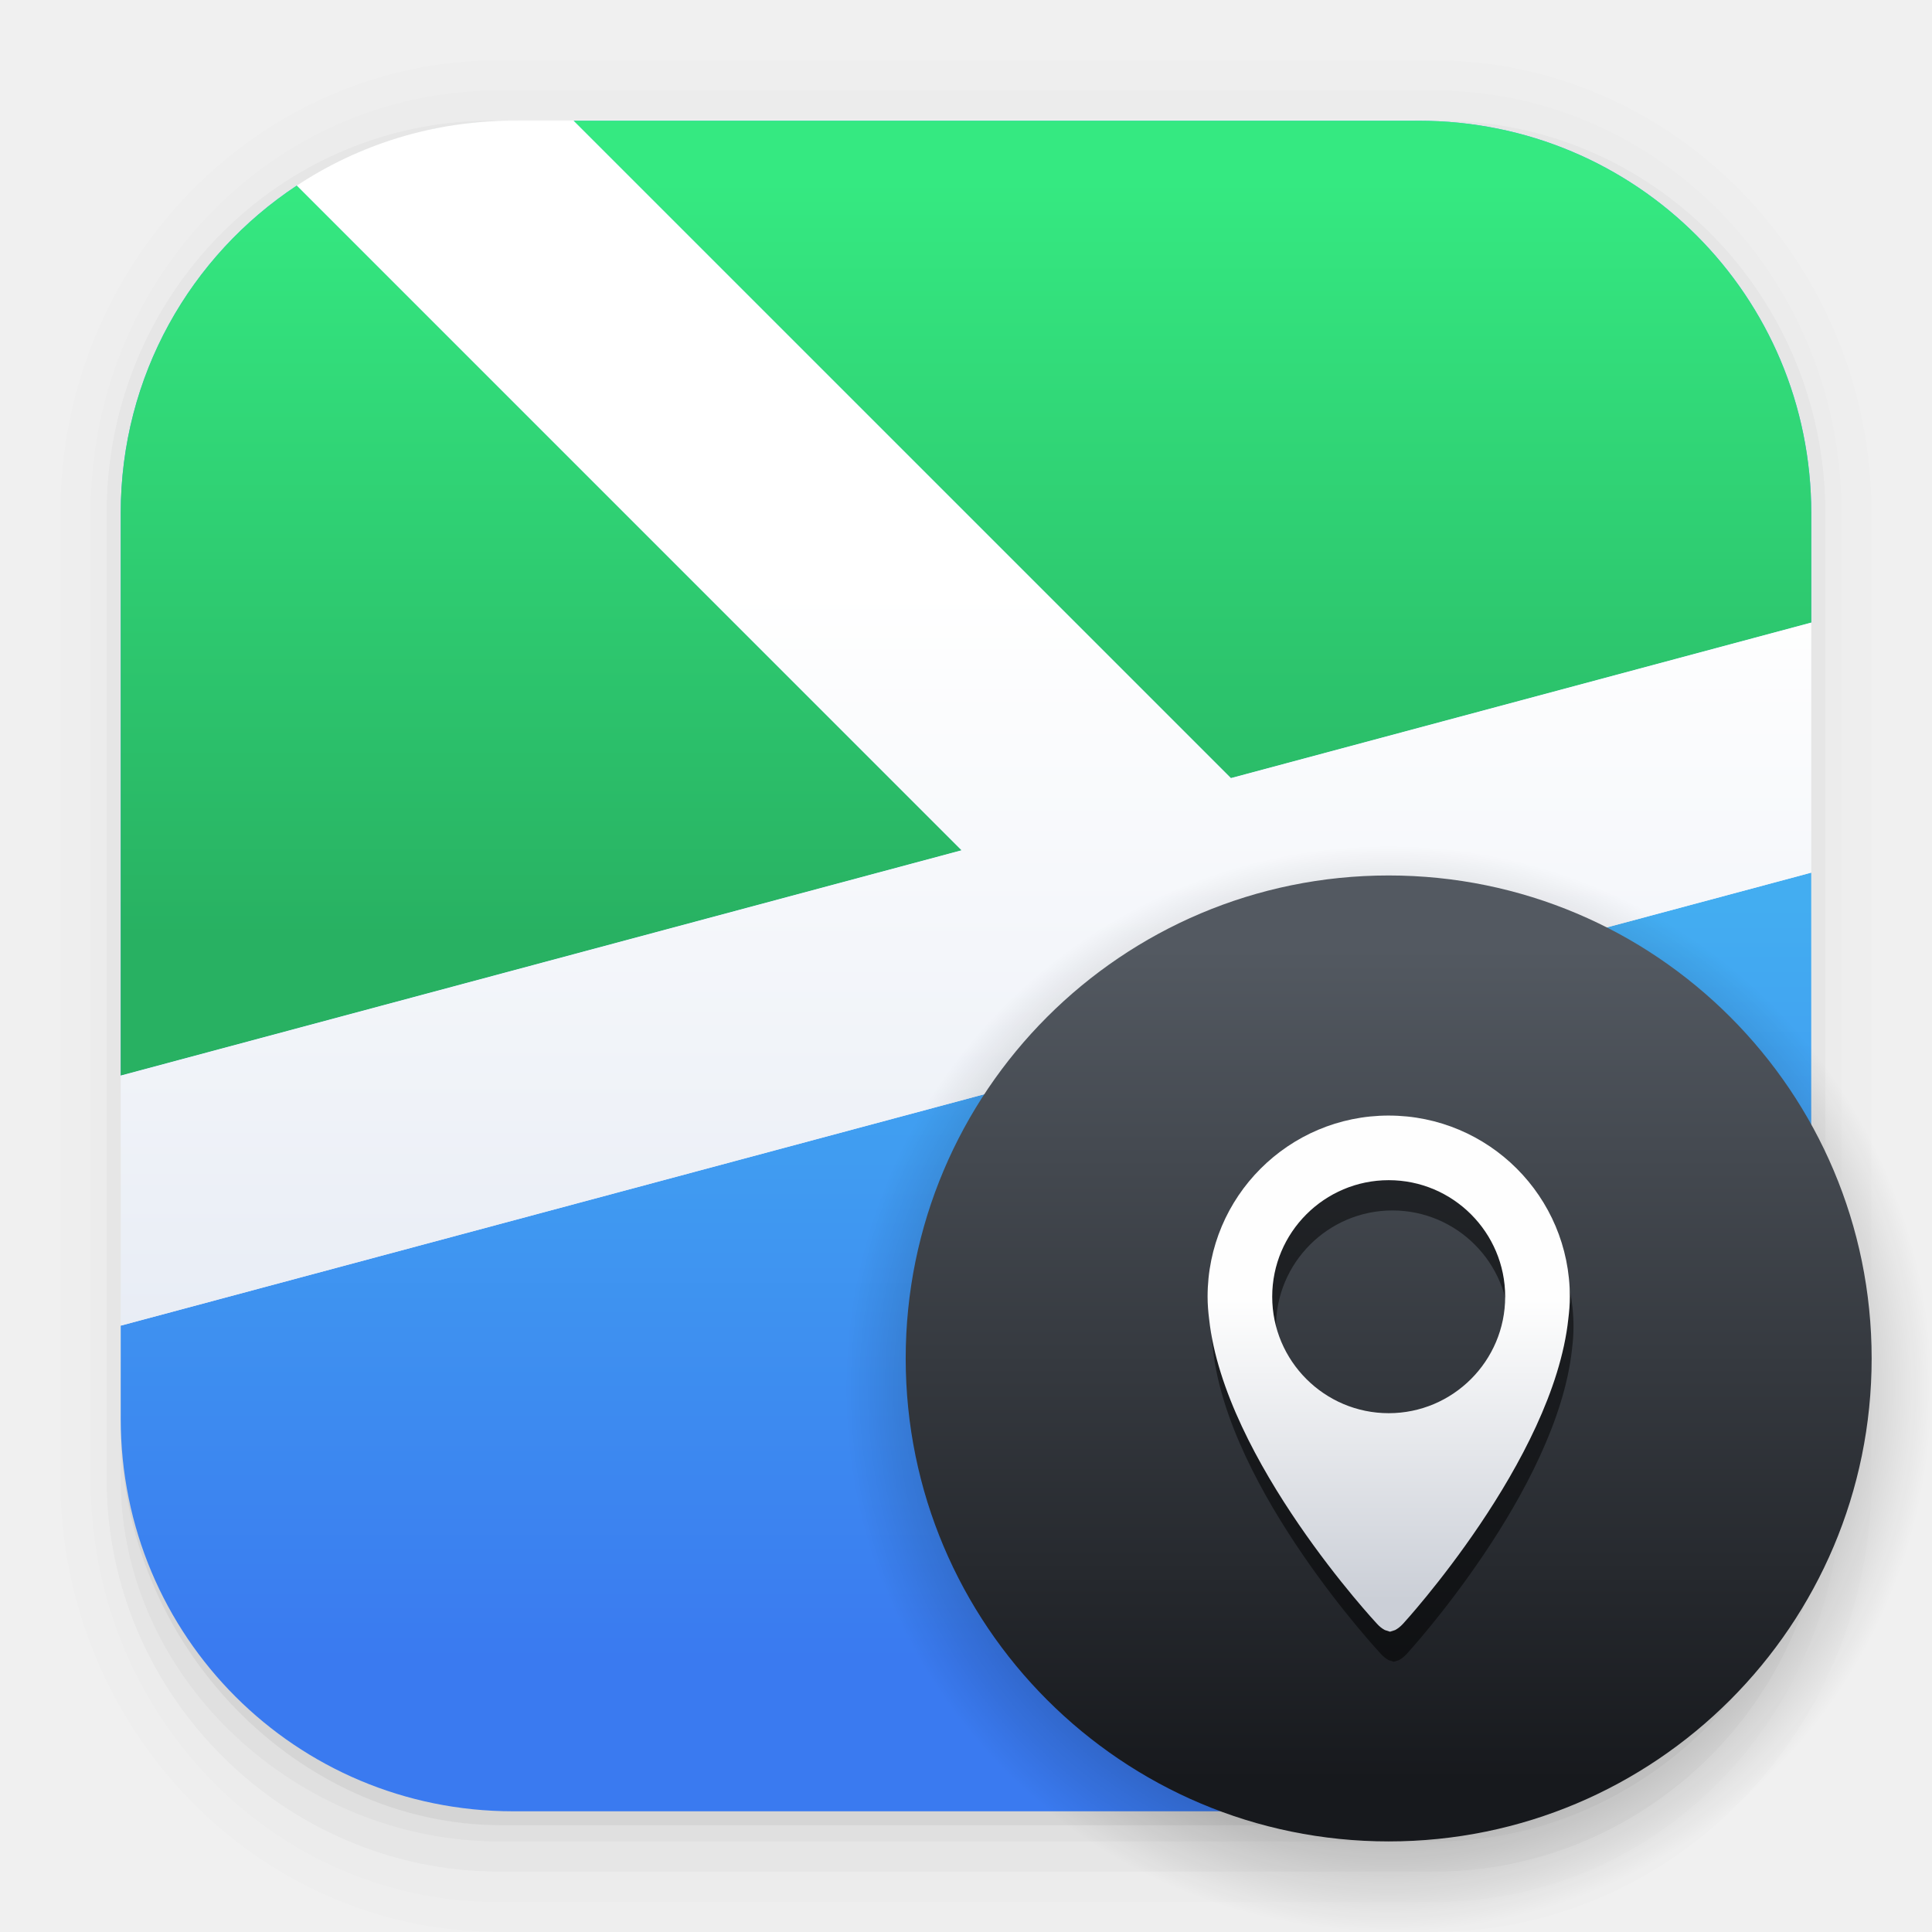
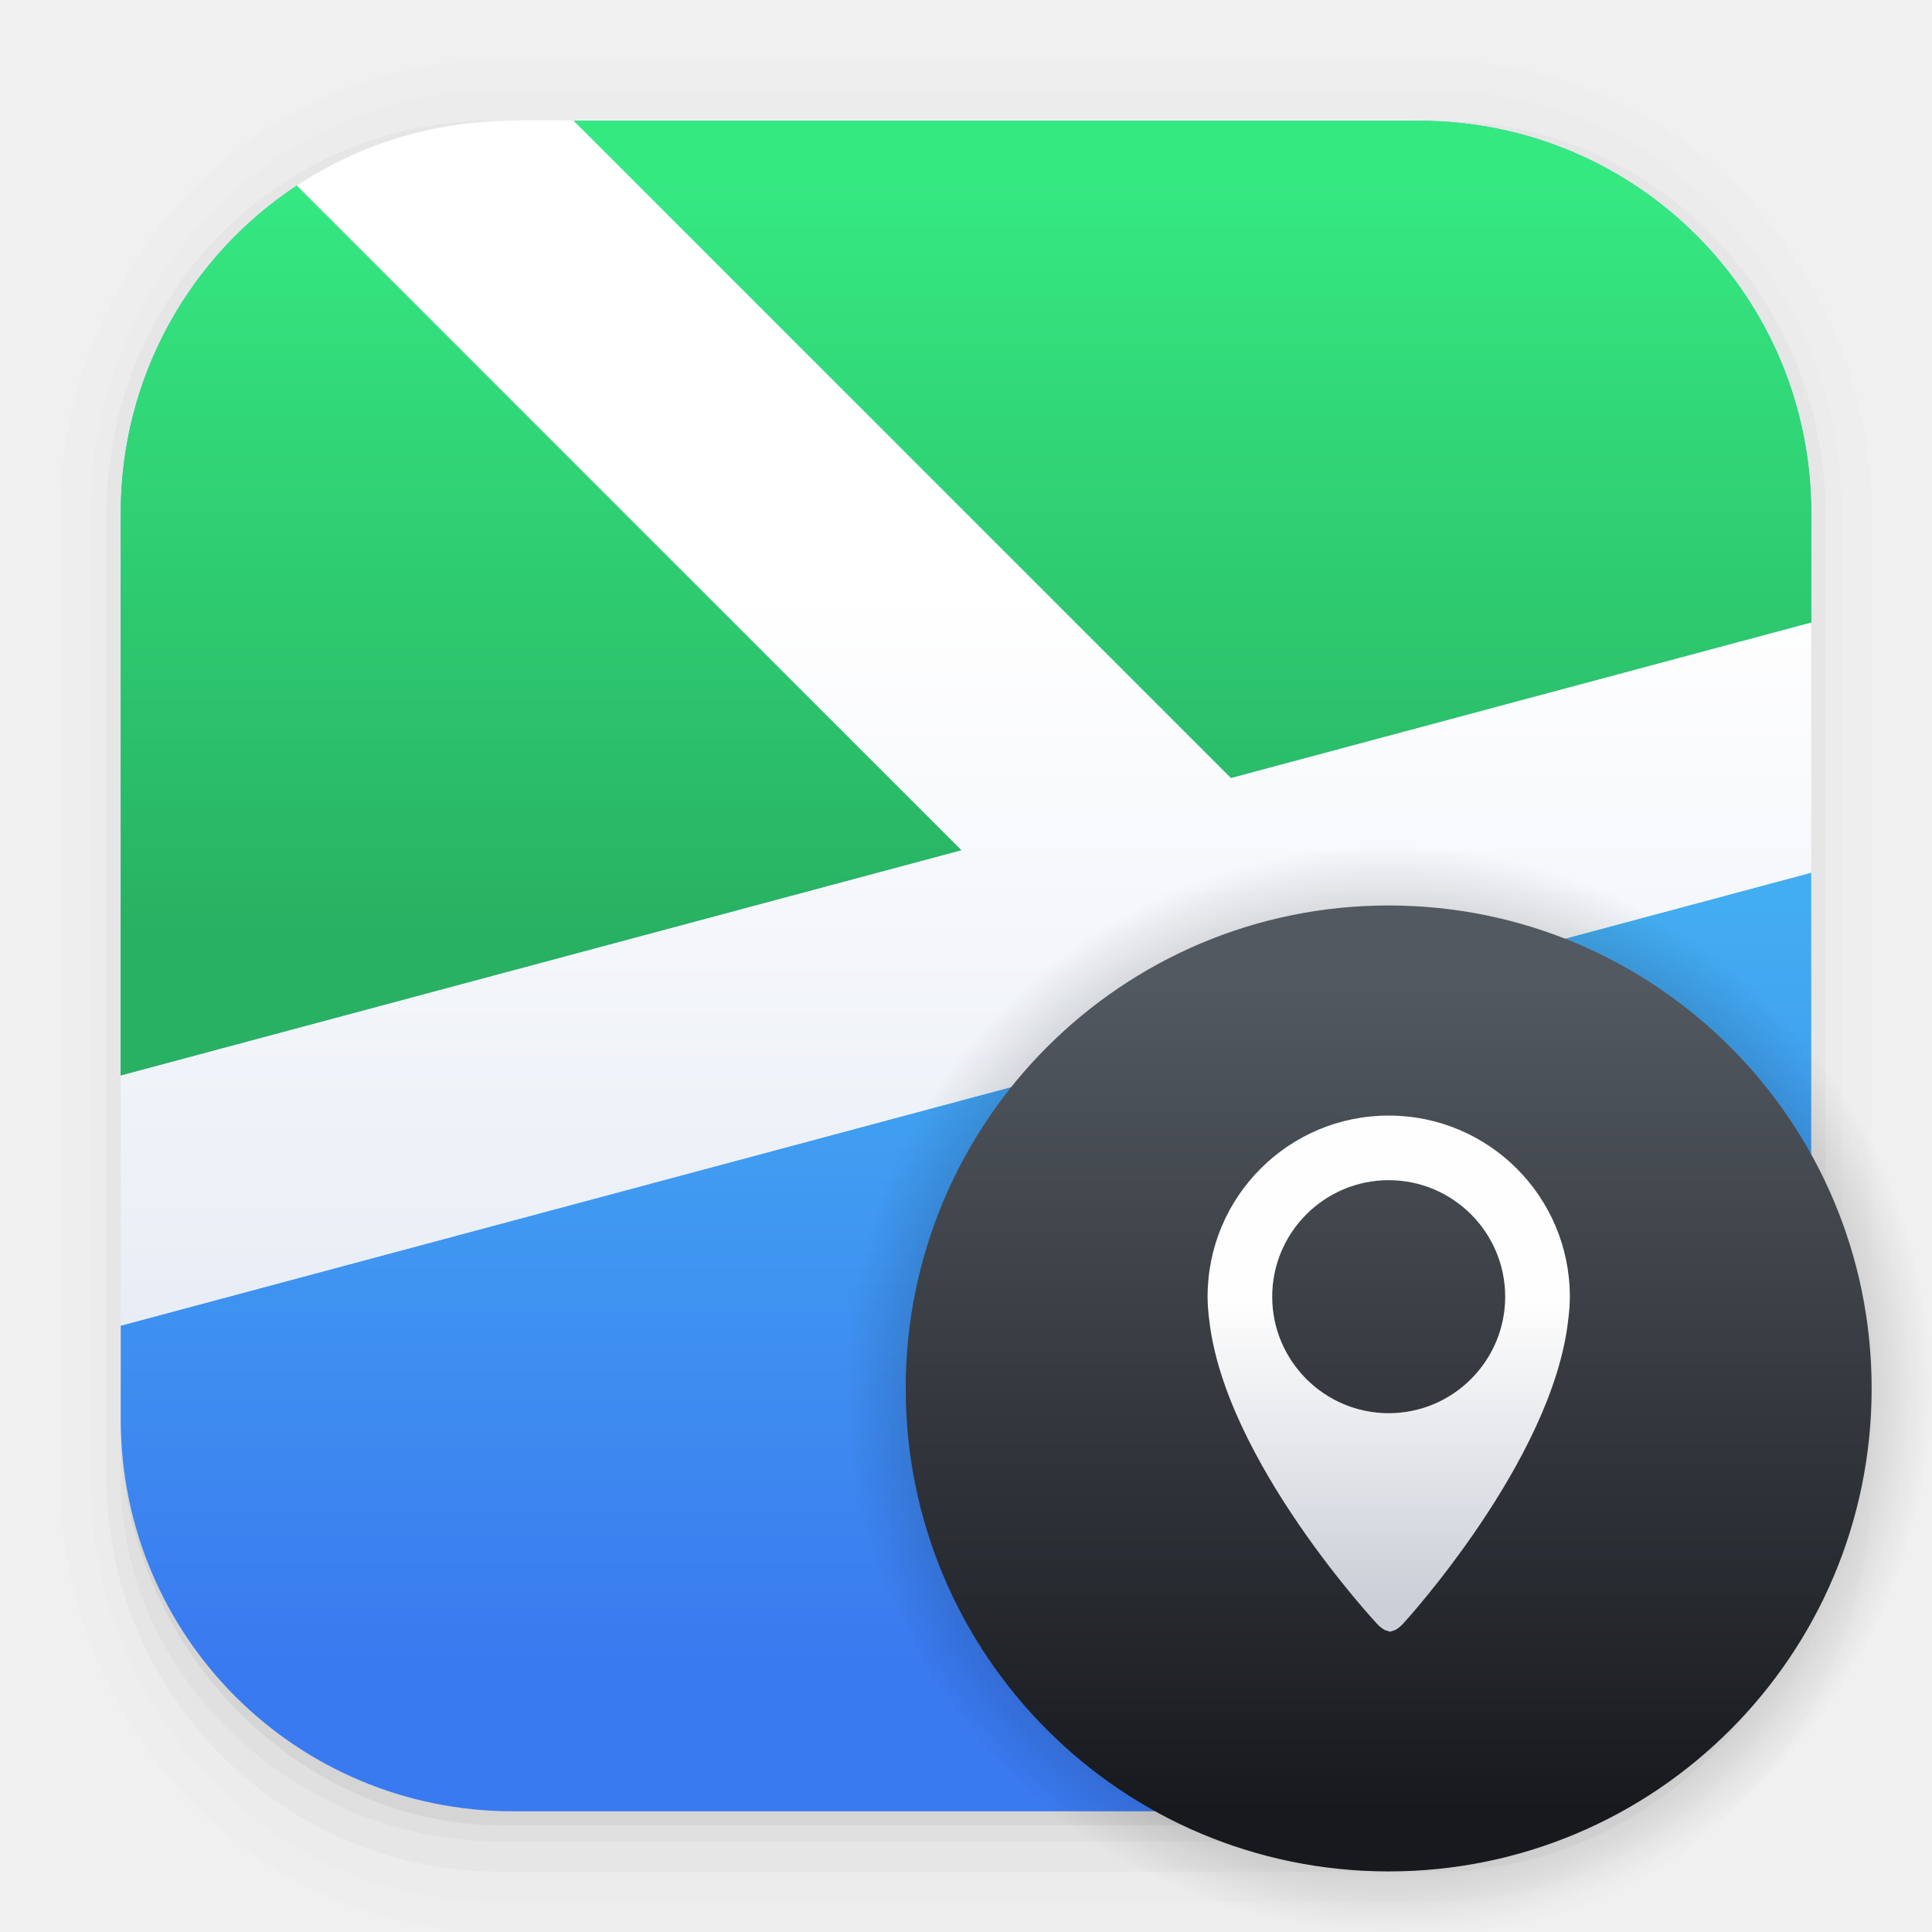
<svg xmlns="http://www.w3.org/2000/svg" width="64" height="64" version="1.1" viewBox="0 0 16.933 16.933">
  <defs>
    <linearGradient id="linearGradient1104" x1="7.937" x2="7.937" y1="14.552" y2="7.937" gradientTransform="scale(3.7796)" gradientUnits="userSpaceOnUse">
      <stop stop-color="#3a7af0" offset="0" />
      <stop stop-color="#43adf1" offset="1" />
    </linearGradient>
    <linearGradient id="linearGradient1135" x1="7.937" x2="7.937" y1="8.202" y2="1.587" gradientTransform="scale(3.7796)" gradientUnits="userSpaceOnUse">
      <stop stop-color="#28b162" offset="0" />
      <stop stop-color="#35e981" offset="1" />
    </linearGradient>
    <linearGradient id="linearGradient1144" x1="30" x2="30" y1="40" y2="7.931" gradientTransform="translate(-84.56 11.573)" gradientUnits="userSpaceOnUse">
      <stop stop-color="#e1e7f2" offset="0" />
      <stop stop-color="#fff" offset="1" />
    </linearGradient>
    <radialGradient id="radialGradient1042" cx="12.171" cy="12.171" r="4.762" gradientUnits="userSpaceOnUse">
      <stop offset="0" />
      <stop stop-opacity="0" offset="1" />
    </radialGradient>
-     <linearGradient id="linearGradient1179" x1="99.553" x2="99.553" y1="-54.888" y2="-60.754" gradientTransform="matrix(1.2449,0,0,1.2449,-111.16,83.943)" gradientUnits="userSpaceOnUse">
+     <linearGradient id="linearGradient1179" x1="99.553" x2="99.553" y1="-54.888" y2="-60.754" gradientTransform="matrix(1.2449 0 0 1.2449 -111.16 84.206)" gradientUnits="userSpaceOnUse">
      <stop stop-color="#17191d" offset="0" />
      <stop stop-color="#535961" offset="1" />
    </linearGradient>
    <linearGradient id="linearGradient1194" x1="191.25" x2="191.25" y1="-59.846" y2="-413.45" gradientUnits="userSpaceOnUse">
      <stop stop-color="#cbcfd7" offset="0" />
      <stop stop-color="#fff" stop-opacity=".997" offset="1" />
    </linearGradient>
+     <filter id="filter1021" x="-.131" y="-.092" width="1.262" height="1.184" color-interpolation-filters="sRGB">
+       <feGaussianBlur stdDeviation="0.173" />
+     </filter>
  </defs>
  <g shape-rendering="auto">
    <path d="m4.369 0.529c-2.114 0-3.84 1.784-3.84 3.968v8.467c0 2.185 1.726 3.968 3.84 3.968h8.194c2.114 0 3.84-1.784 3.84-3.968v-8.467c0-2.185-1.726-3.968-3.84-3.968zm0.257 0.521h7.681c1.844 0 3.329 1.534 3.329 3.44v7.937c0 1.906-1.485 3.44-3.329 3.44h-7.681c-1.844 0-3.329-1.534-3.329-3.44v-7.937c0-1.906 1.485-3.44 3.329-3.44z" color="#000000" color-rendering="auto" dominant-baseline="auto" image-rendering="auto" opacity=".01" solid-color="#000000" stop-color="#000000" style="font-feature-settings:normal;font-variant-alternates:normal;font-variant-caps:normal;font-variant-east-asian:normal;font-variant-ligatures:normal;font-variant-numeric:normal;font-variant-position:normal;font-variation-settings:normal;inline-size:0;isolation:auto;mix-blend-mode:normal;shape-margin:0;shape-padding:0;text-decoration-color:#000000;text-decoration-line:none;text-decoration-style:solid;text-indent:0;text-orientation:mixed;text-transform:none;white-space:normal" />
    <path d="m4.359 0.794c-1.967 0-3.564 1.653-3.564 3.688v8.5c0 2.035 1.597 3.688 3.564 3.688h8.216c1.967 0 3.564-1.653 3.564-3.688v-8.5c0-2.035-1.598-3.688-3.564-3.688zm0.272 0.256h7.672c1.842 0 3.325 1.534 3.325 3.44v7.937c0 1.906-1.483 3.44-3.325 3.44h-7.672c-1.842 0-3.325-1.534-3.325-3.44v-7.937c0-1.906 1.483-3.44 3.325-3.44z" color="#000000" color-rendering="auto" dominant-baseline="auto" image-rendering="auto" opacity=".01" solid-color="#000000" stop-color="#000000" style="font-feature-settings:normal;font-variant-alternates:normal;font-variant-caps:normal;font-variant-east-asian:normal;font-variant-ligatures:normal;font-variant-numeric:normal;font-variant-position:normal;font-variation-settings:normal;inline-size:0;isolation:auto;mix-blend-mode:normal;shape-margin:0;shape-padding:0;text-decoration-color:#000000;text-decoration-line:none;text-decoration-style:solid;text-indent:0;text-orientation:mixed;text-transform:none;white-space:normal" />
    <path d="m4.31 1.058c-1.866 0-3.375 1.538-3.375 3.439v8.467c0 1.901 1.57 3.439 3.436 3.439h8.2c1.866 0 3.427-1.538 3.427-3.439v-8.467c0-1.901-1.51-3.439-3.376-3.439h-0.097c1.794 0.087 3.214 1.582 3.214 3.432v7.937c0 1.906-1.506 3.44-3.377 3.44h-7.79c-1.871 0-3.377-1.534-3.377-3.44v-7.937c0-1.85 1.42-3.345 3.214-3.432z" color="#000000" color-rendering="auto" dominant-baseline="auto" image-rendering="auto" opacity=".03" solid-color="#000000" stop-color="#000000" style="font-feature-settings:normal;font-variant-alternates:normal;font-variant-caps:normal;font-variant-east-asian:normal;font-variant-ligatures:normal;font-variant-numeric:normal;font-variant-position:normal;font-variation-settings:normal;inline-size:0;isolation:auto;mix-blend-mode:normal;shape-margin:0;shape-padding:0;text-decoration-color:#000000;text-decoration-line:none;text-decoration-style:solid;text-indent:0;text-orientation:mixed;text-transform:none;white-space:normal" />
    <path transform="scale(.26458)" d="m4 46.969v2.031c0 6.648 5.896 12 12.544 12h30.961c6.648 0 12.495-5.352 12.495-12v-1.992c-0.021 7.185-5.81 12.963-13 12.963h-29.998c-7.203 0-13.002-5.799-13.002-13.002z" color="#000000" color-rendering="auto" dominant-baseline="auto" image-rendering="auto" opacity=".03" solid-color="#000000" stop-color="#000000" style="font-feature-settings:normal;font-variant-alternates:normal;font-variant-caps:normal;font-variant-east-asian:normal;font-variant-ligatures:normal;font-variant-numeric:normal;font-variant-position:normal;font-variation-settings:normal;inline-size:0;isolation:auto;mix-blend-mode:normal;shape-margin:0;shape-padding:0;text-decoration-color:#000000;text-decoration-line:none;text-decoration-style:solid;text-indent:0;text-orientation:mixed;text-transform:none;white-space:normal" />
    <path d="m1.058 11.906v0.592c0 1.939 1.573 3.499 3.332 3.499h8.16c1.759 0 3.324-1.561 3.324-3.499v-0.581c-0.006 2.095-1.537 3.78-3.439 3.78h-7.937c-1.906 0-3.44-1.691-3.44-3.792z" color="#000000" color-rendering="auto" dominant-baseline="auto" image-rendering="auto" opacity=".05" solid-color="#000000" stop-color="#000000" style="font-feature-settings:normal;font-variant-alternates:normal;font-variant-caps:normal;font-variant-east-asian:normal;font-variant-ligatures:normal;font-variant-numeric:normal;font-variant-position:normal;font-variation-settings:normal;inline-size:0;isolation:auto;mix-blend-mode:normal;shape-margin:0;shape-padding:0;text-decoration-color:#000000;text-decoration-line:none;text-decoration-style:solid;text-indent:0;text-orientation:mixed;text-transform:none;white-space:normal" />
  </g>
  <path transform="scale(.26458)" d="m19 4 21.775 21.775 19.225-5.152v-3.621c0-7.203-5.799-13.002-13.002-13.002h-27.998zm-3.18 0.059c-0.128 0.011-0.254 0.028-0.381 0.043 0.127-0.015 0.253-0.031 0.381-0.043zm-1.213 0.17c-0.12 0.022-0.24 0.043-0.359 0.068 0.119-0.026 0.239-0.046 0.359-0.068zm-1.422 0.338c-0.106 0.032-0.208 0.074-0.312 0.109 0.105-0.035 0.207-0.077 0.312-0.109zm-1.065 0.385c-0.148 0.06-0.294 0.122-0.439 0.188 0.145-0.065 0.292-0.128 0.439-0.188zm-0.982 0.449c-0.163 0.082-0.327 0.161-0.486 0.25 0.159-0.089 0.324-0.168 0.486-0.25zm-1.305 0.746c-3.518 2.322-5.834 6.307-5.834 10.855v18.627l27.854-7.463-22.02-22.02zm50.166 22.76-56 15.006v3.086c0 7.203 5.799 13.002 13.002 13.002h29.996c7.203 0 13.002-5.799 13.002-13.002v-18.092z" fill="url(#linearGradient1104)" stroke-width="3.779" />
  <path transform="scale(.26458)" d="m19 4 21.775 21.775 19.225-5.152v-3.621c0-7.203-5.799-13.002-13.002-13.002h-27.998zm-3.18 0.059c-0.128 0.011-0.254 0.028-0.381 0.043 0.127-0.015 0.253-0.031 0.381-0.043zm-1.213 0.17c-0.12 0.022-0.24 0.043-0.359 0.068 0.119-0.026 0.239-0.046 0.359-0.068zm-1.422 0.338c-0.106 0.032-0.208 0.074-0.312 0.109 0.105-0.035 0.207-0.077 0.312-0.109zm-1.065 0.385c-0.148 0.06-0.294 0.122-0.439 0.188 0.145-0.065 0.292-0.128 0.439-0.188zm-0.982 0.449c-0.163 0.082-0.327 0.161-0.486 0.25 0.159-0.089 0.324-0.168 0.486-0.25zm-1.305 0.746c-3.518 2.322-5.834 6.307-5.834 10.855v18.627l27.854-7.463-22.02-22.02z" fill="url(#linearGradient1135)" stroke-width="3.779" />
  <path transform="scale(.26458)" d="m17.002 4c-2.654 0-5.115 0.792-7.168 2.147l22.02 22.02-27.854 7.463v8.283l56-15.006v-8.283l-19.225 5.152-21.775-21.775h-1.998z" fill="url(#linearGradient1144)" />
  <circle cx="12.171" cy="12.171" r="4.762" fill="url(#radialGradient1042)" stroke-width="1.125" />
-   <circle cx="12.171" cy="11.906" r="4.233" fill="url(#linearGradient1179)" />
-   <path d="m12.204 10.042c-0.877 0-1.587 0.711-1.587 1.587 0 0.067 0.005 0.133 0.014 0.197 0.136 1.24 1.471 2.669 1.471 2.669 0.024 0.027 0.047 0.043 0.069 0.055l0.001 5.68e-4 0.044 0.014 0.044-0.014 0.001-5.68e-4c0.022-0.012 0.045-0.029 0.069-0.055 0 0 1.316-1.432 1.448-2.672 0.008-0.064 0.013-0.129 0.013-0.195-2.89e-4 -0.876-0.711-1.587-1.587-1.587zm0 2.609c-0.563 0-1.021-0.458-1.021-1.021 0-0.563 0.458-1.021 1.021-1.021s1.021 0.458 1.021 1.021c0 0.563-0.458 1.021-1.021 1.021z" opacity=".5" stroke-width=".007" />
+   <circle cx="12.171" cy="12.169" r="4.233" fill="url(#linearGradient1179)" />
+   <path transform="matrix(0 0 0 1.1838 12.204 -2.2615)" d="m12.204 10.042c-0.877 0-1.587 0.711-1.587 1.587 0 0.067 0.005 0.133 0.014 0.197 0.136 1.24 1.471 2.669 1.471 2.669 0.024 0.027 0.047 0.043 0.069 0.055l0.001 5.68e-4 0.044 0.014 0.044-0.014 0.001-5.68e-4c0.022-0.012 0.045-0.029 0.069-0.055 0 0 1.316-1.432 1.448-2.672 0.008-0.064 0.013-0.129 0.013-0.195-2.89e-4 -0.876-0.711-1.587-1.587-1.587zm0 2.609c-0.563 0-1.021-0.458-1.021-1.021 0-0.563 0.458-1.021 1.021-1.021s1.021 0.458 1.021 1.021c0 0.563-0.458 1.021-1.021 1.021z" filter="url(#filter1021)" opacity=".5" stroke-width=".007" />
  <g transform="matrix(.0074823 0 0 .0074823 10.74 14.47)" fill="#fff" stroke-width=".95">
    <path d="m191.3-627.17c-117.17 0-212.16 94.991-212.16 212.16 0 8.97 0.72 17.711 1.816 26.377 18.129 165.72 196.57 356.73 196.57 356.73 3.179 3.558 6.245 5.753 9.196 7.341l0.152 0.076 5.942 1.892 5.942-1.892 0.152-0.076c2.952-1.59 6.018-3.898 9.196-7.341 0 0 175.87-191.34 193.58-357.1 1.059-8.553 1.779-17.22 1.779-26.038-0.039-117.13-94.991-212.12-212.16-212.12zm0 348.63c-75.236 0-136.47-61.233-136.47-136.47s61.233-136.47 136.47-136.47 136.43 61.233 136.43 136.47-61.195 136.47-136.43 136.47z" fill="url(#linearGradient1194)" stroke-width=".95" />
  </g>
</svg>
